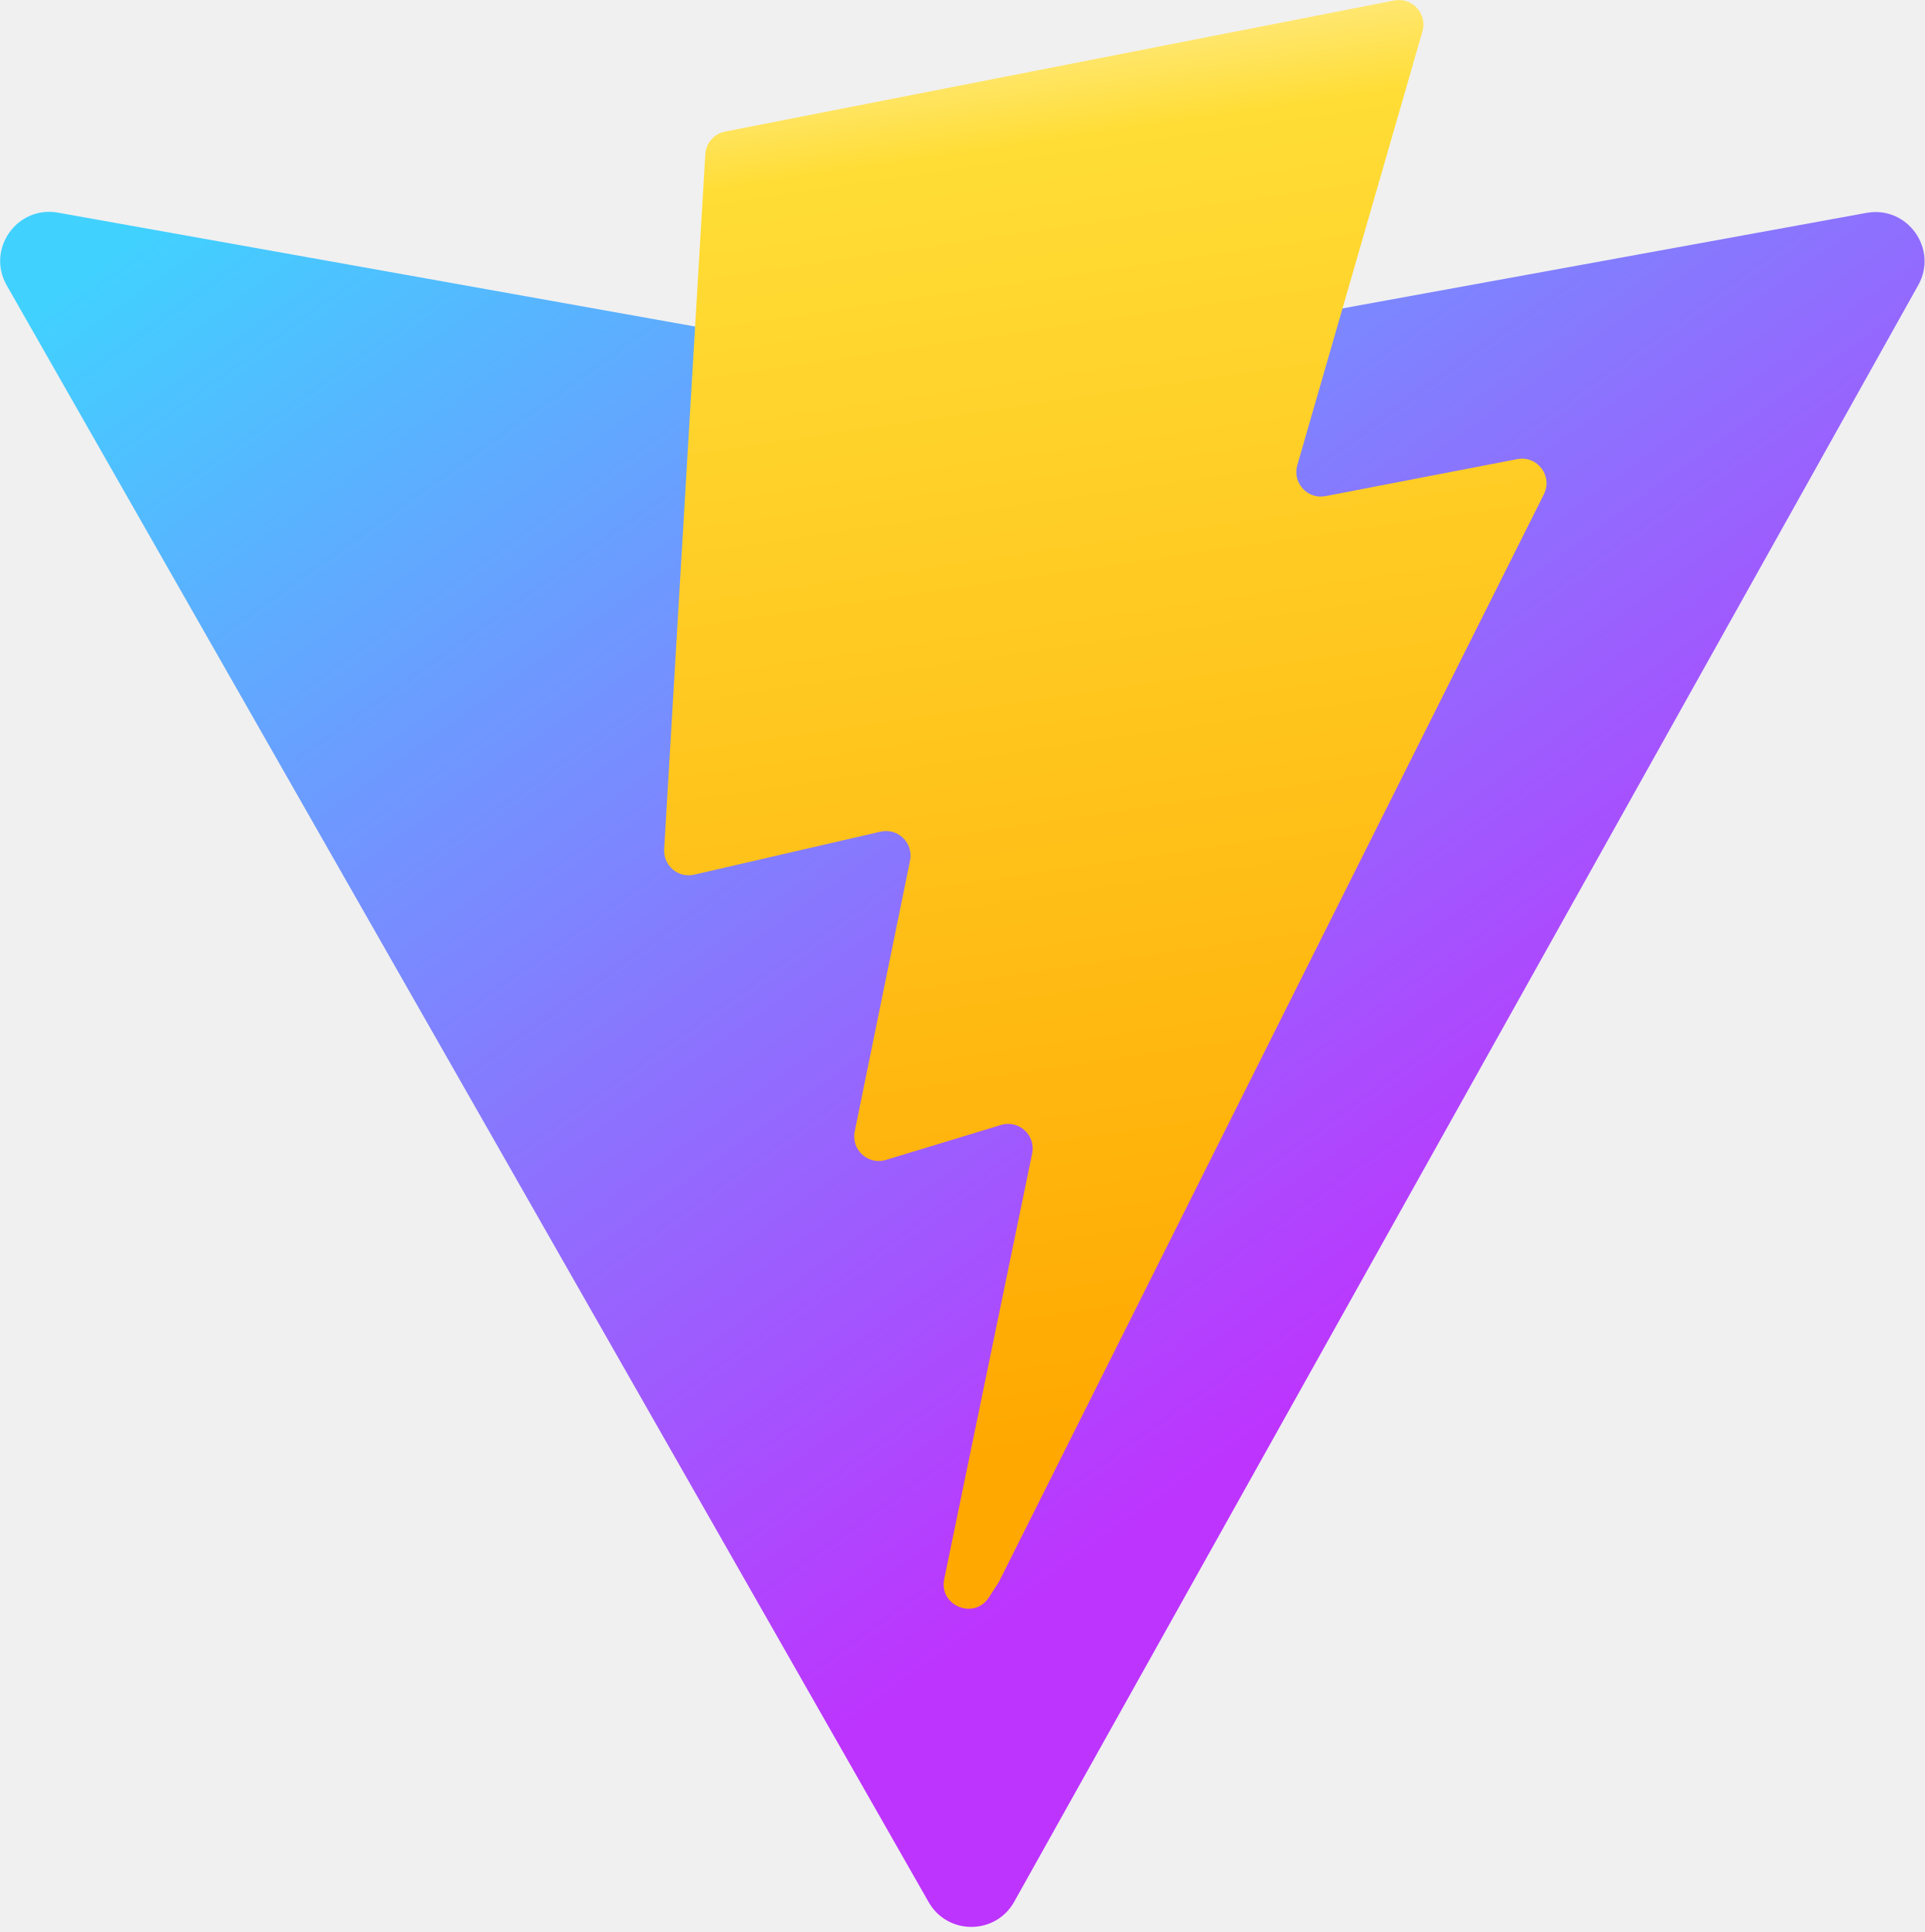
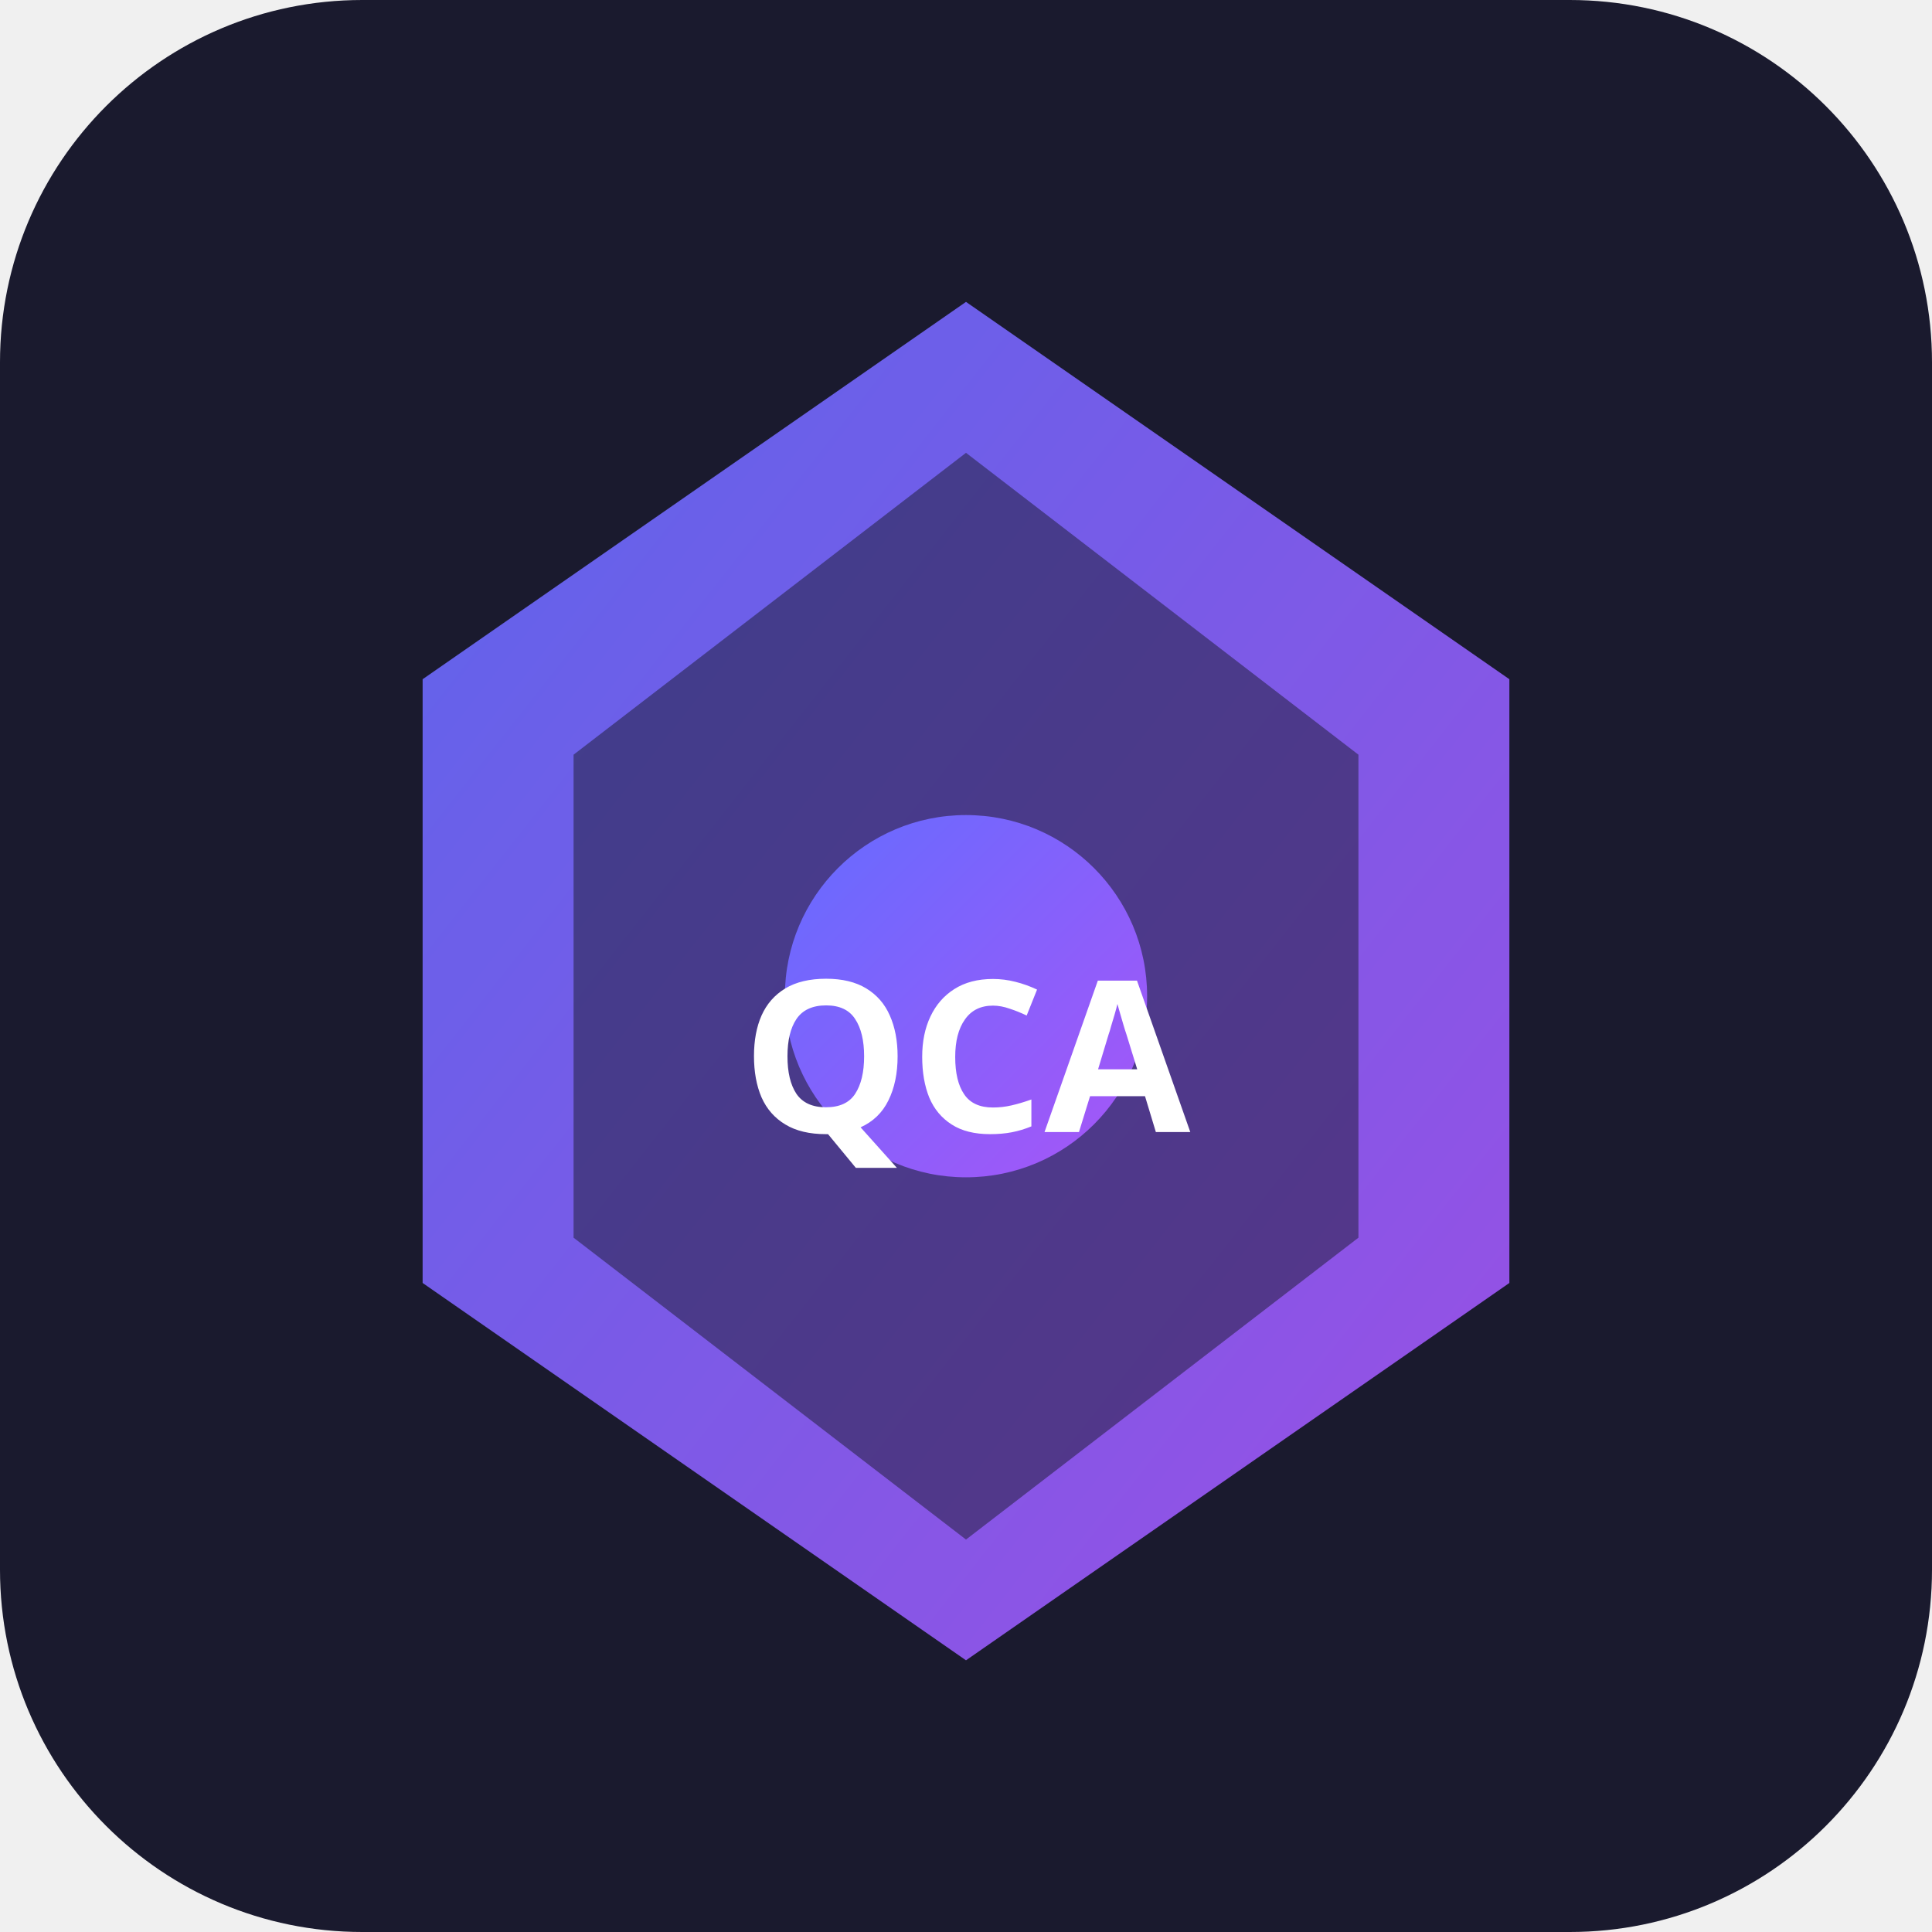
- <svg xmlns="http://www.w3.org/2000/svg" aria-hidden="true" role="img" class="iconify iconify--logos" width="31.88" height="32" preserveAspectRatio="xMidYMid meet" viewBox="0 0 256 257">
+ <svg xmlns="http://www.w3.org/2000/svg" viewBox="0 0 128 128">
  <defs>
-     <linearGradient id="IconifyId1813088fe1fbc01fb466" x1="-.828%" x2="57.636%" y1="7.652%" y2="78.411%">
-       <stop offset="0%" stop-color="#41D1FF" />
-       <stop offset="100%" stop-color="#BD34FE" />
-     </linearGradient>
-     <linearGradient id="IconifyId1813088fe1fbc01fb467" x1="43.376%" x2="50.316%" y1="2.242%" y2="89.03%">
-       <stop offset="0%" stop-color="#FFEA83" />
-       <stop offset="8.333%" stop-color="#FFDD35" />
-       <stop offset="100%" stop-color="#FFA800" />
+     <linearGradient id="grad" x1="0%" y1="0%" x2="100%" y2="100%">
+       <stop offset="0%" style="stop-color:#646cff;stop-opacity:1" />
+       <stop offset="100%" style="stop-color:#a855f7;stop-opacity:1" />
    </linearGradient>
  </defs>
-   <path fill="url(#IconifyId1813088fe1fbc01fb466)" d="M255.153 37.938L134.897 252.976c-2.483 4.44-8.862 4.466-11.382.048L.875 37.958c-2.746-4.814 1.371-10.646 6.827-9.67l120.385 21.517a6.537 6.537 0 0 0 2.322-.004l117.867-21.483c5.438-.991 9.574 4.796 6.877 9.62Z" />
-   <path fill="url(#IconifyId1813088fe1fbc01fb467)" d="M185.432.063L96.44 17.501a3.268 3.268 0 0 0-2.634 3.014l-5.474 92.456a3.268 3.268 0 0 0 3.997 3.378l24.777-5.718c2.318-.535 4.413 1.507 3.936 3.838l-7.361 36.047c-.495 2.426 1.782 4.5 4.151 3.78l15.304-4.649c2.372-.72 4.652 1.36 4.15 3.788l-11.698 56.621c-.732 3.542 3.979 5.473 5.943 2.437l1.313-2.028l72.516-144.72c1.215-2.423-.88-5.186-3.54-4.672l-25.505 4.922c-2.396.462-4.435-1.77-3.759-4.114l16.646-57.705c.677-2.35-1.37-4.583-3.769-4.113Z" />
+   <rect width="128" height="128" rx="24" fill="#1a1a2e" />
+   <path d="M64 20 L100 45 L100 85 L64 110 L28 85 L28 45 Z" fill="url(#grad)" opacity="0.9" />
+   <path d="M64 30 L90 50 L90 82 L64 102 L38 82 L38 50 Z" fill="#1a1a2e" opacity="0.5" />
+   <circle cx="64" cy="66" r="12" fill="url(#grad)" />
+   <text x="64" y="75" text-anchor="middle" fill="white" font-size="14" font-weight="bold" font-family="system-ui">QCA</text>
</svg>
